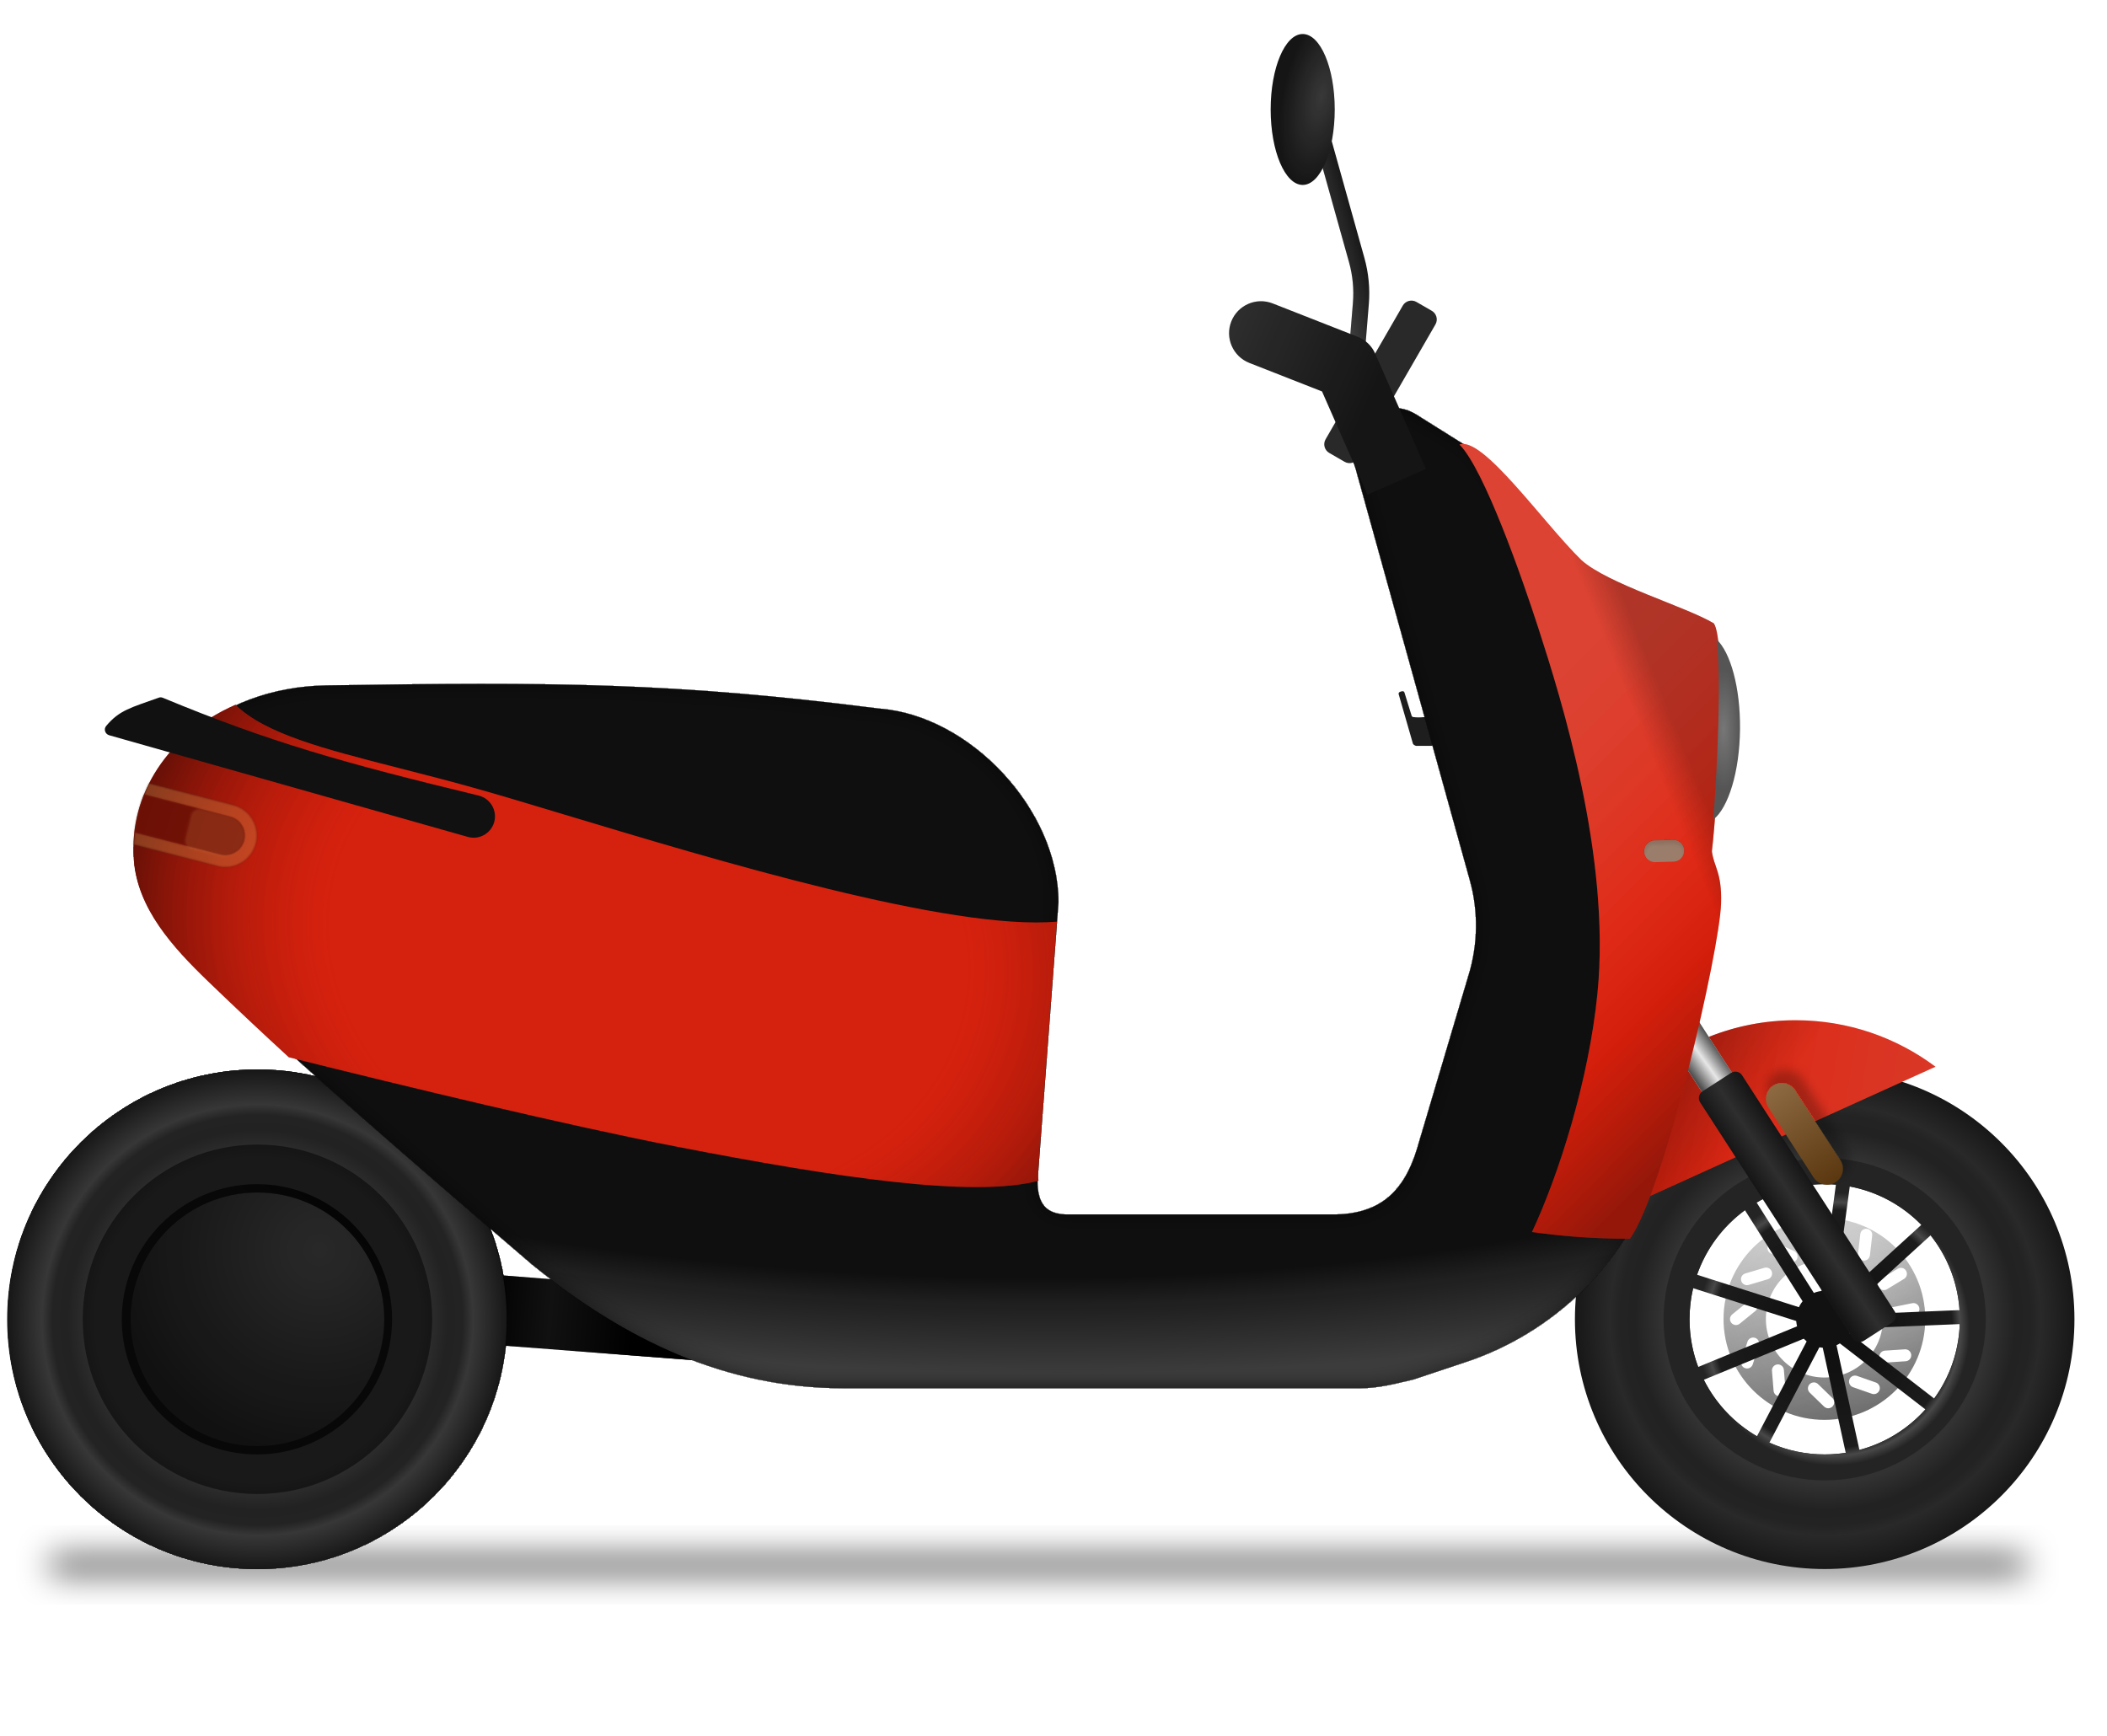
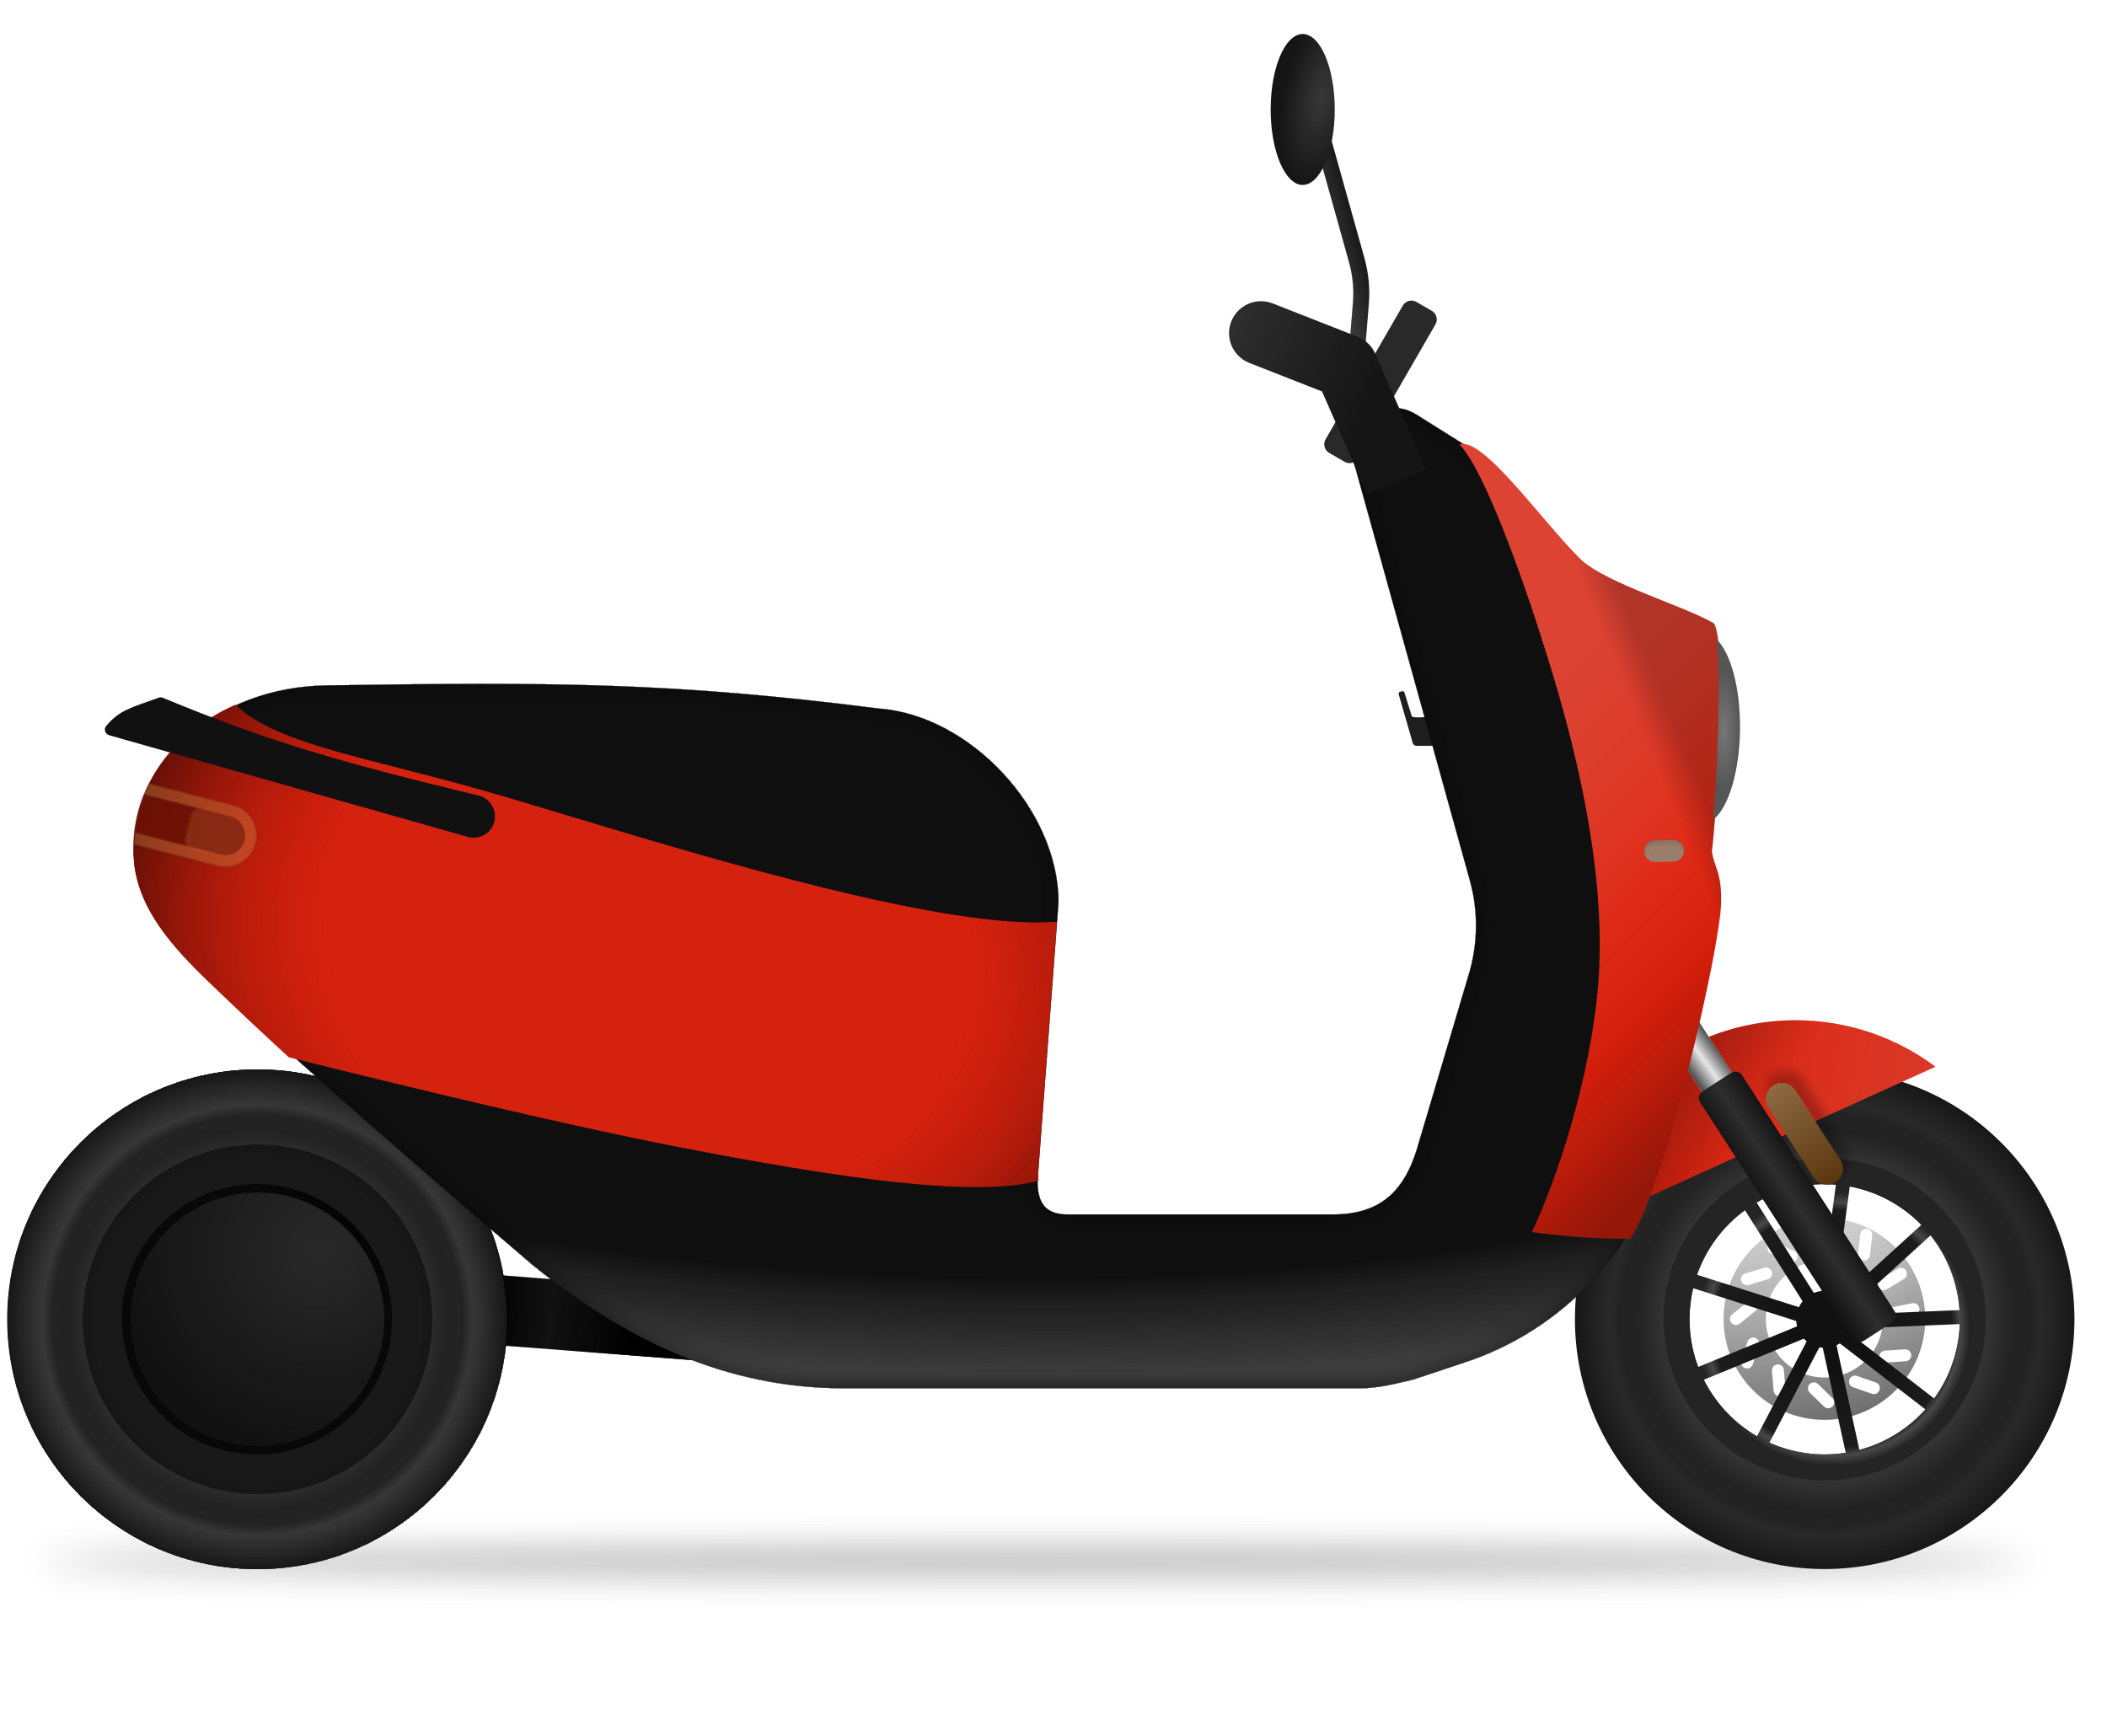
<svg xmlns="http://www.w3.org/2000/svg" width="1055" height="869" viewBox="0 0 1055 869" fill="none">
  <g filter="url(#filter0_f_2011_6595)">
-     <rect x="24.73" y="780.38" width="989.688" height="6.624" rx="3.312" fill="black" />
+     <ellipse cx="518" cy="782" rx="496" ry="7" fill="black" fill-opacity="0.3" />
  </g>
  <rect x="237.513" y="637.604" width="116" height="35" transform="rotate(4.39782 237.513 637.604)" fill="#111111" />
  <rect x="237.513" y="637.604" width="116" height="35" transform="rotate(4.39782 237.513 637.604)" fill="url(#paint0_linear_2011_6595)" />
  <g filter="url(#filter1_i_2011_6595)">
    <circle cx="128.914" cy="660.649" r="125.059" fill="#111111" />
    <circle cx="128.914" cy="660.649" r="125.059" fill="url(#paint1_linear_2011_6595)" />
  </g>
  <path fill-rule="evenodd" clip-rule="evenodd" d="M128.643 785.708C197.712 785.708 253.703 729.718 253.703 660.649C253.703 591.581 197.712 535.59 128.643 535.59C59.575 535.59 3.584 591.581 3.584 660.649C3.584 729.718 59.575 785.708 128.643 785.708ZM128.643 728.321C166.017 728.321 196.315 698.023 196.315 660.649C196.315 623.275 166.017 592.977 128.643 592.977C91.269 592.977 60.972 623.275 60.972 660.649C60.972 698.023 91.269 728.321 128.643 728.321Z" fill="url(#paint2_radial_2011_6595)" />
  <circle cx="128.913" cy="660.649" r="63.498" fill="#111111" />
  <circle cx="128.913" cy="660.649" r="63.498" fill="url(#paint3_radial_2011_6595)" fill-opacity="0.1" />
  <circle cx="128.913" cy="660.649" r="75.498" stroke="black" stroke-opacity="0.5" stroke-width="24" />
  <path fill-rule="evenodd" clip-rule="evenodd" d="M913.5 711C941.39 711 964 688.39 964 660.5C964 632.61 941.39 610 913.5 610C885.61 610 863 632.61 863 660.5C863 688.39 885.61 711 913.5 711ZM913.5 689.81C897.312 689.81 884.19 676.688 884.19 660.5C884.19 644.312 897.312 631.19 913.5 631.19C929.688 631.19 942.81 644.312 942.81 660.5C942.81 676.688 929.688 689.81 913.5 689.81ZM930.339 627.917C930.151 629.563 931.334 631.049 932.98 631.237C934.627 631.424 936.113 630.241 936.3 628.595L937.431 618.659C937.618 617.013 936.435 615.526 934.789 615.339C933.143 615.152 931.657 616.335 931.469 617.981L930.339 627.917ZM940.696 644.593C939.838 643.176 940.292 641.331 941.71 640.474L950.267 635.299C951.685 634.441 953.529 634.896 954.387 636.313C955.244 637.731 954.79 639.576 953.372 640.433L944.815 645.608C943.397 646.465 941.553 646.011 940.696 644.593ZM947.682 654.563C946.058 654.891 945.008 656.474 945.336 658.098C945.664 659.722 947.246 660.773 948.87 660.445L958.672 658.465C960.296 658.137 961.347 656.554 961.019 654.93C960.691 653.306 959.109 652.256 957.484 652.584L947.682 654.563ZM943.815 676.332C942.161 676.439 940.908 677.867 941.016 679.52C941.124 681.174 942.552 682.427 944.205 682.319L954.184 681.668C955.837 681.56 957.09 680.133 956.982 678.479C956.874 676.826 955.447 675.573 953.793 675.681L943.815 676.332ZM917.57 704.297C916.416 705.486 914.516 705.514 913.327 704.36L906.152 697.395C904.963 696.241 904.935 694.342 906.089 693.153C907.243 691.964 909.142 691.935 910.331 693.089L917.506 700.054C918.695 701.208 918.724 703.108 917.57 704.297ZM888.049 696.442C888.183 698.093 889.63 699.324 891.282 699.19C892.933 699.056 894.164 697.609 894.03 695.957L893.222 685.99C893.088 684.339 891.641 683.108 889.99 683.242C888.338 683.376 887.108 684.823 887.242 686.475L888.049 696.442ZM873.855 685.15C872.278 684.642 871.411 682.952 871.919 681.375L874.983 671.856C875.491 670.279 877.181 669.412 878.758 669.919C880.335 670.427 881.202 672.117 880.694 673.694L877.63 683.213C877.123 684.79 875.432 685.657 873.855 685.15ZM873.876 637.697C872.287 638.168 871.382 639.837 871.853 641.426C872.324 643.014 873.993 643.92 875.582 643.449L885.169 640.605C886.758 640.134 887.663 638.465 887.192 636.876C886.721 635.288 885.051 634.382 883.463 634.853L873.876 637.697ZM866.892 662.42C865.847 661.134 866.042 659.245 867.328 658.2L875.087 651.892C876.373 650.847 878.262 651.042 879.308 652.328C880.353 653.614 880.158 655.503 878.872 656.548L871.112 662.856C869.826 663.901 867.937 663.706 866.892 662.42ZM889.254 622.268C887.753 621.568 885.968 622.217 885.267 623.719C884.567 625.22 885.216 627.005 886.718 627.706L895.78 631.933C897.282 632.634 899.067 631.984 899.767 630.483C900.468 628.981 899.818 627.196 898.317 626.496L889.254 622.268ZM941.093 696.114C940.547 697.678 938.835 698.502 937.271 697.955L927.832 694.654C926.268 694.107 925.443 692.396 925.99 690.832C926.537 689.268 928.249 688.443 929.813 688.99L939.252 692.292C940.816 692.839 941.64 694.55 941.093 696.114Z" fill="url(#paint4_linear_2011_6595)" />
  <path fill-rule="evenodd" clip-rule="evenodd" d="M913.5 711C941.39 711 964 688.39 964 660.5C964 632.61 941.39 610 913.5 610C885.61 610 863 632.61 863 660.5C863 688.39 885.61 711 913.5 711ZM913.5 689.81C897.312 689.81 884.19 676.688 884.19 660.5C884.19 644.312 897.312 631.19 913.5 631.19C929.688 631.19 942.81 644.312 942.81 660.5C942.81 676.688 929.688 689.81 913.5 689.81ZM930.339 627.917C930.151 629.563 931.334 631.049 932.98 631.237C934.627 631.424 936.113 630.241 936.3 628.595L937.431 618.659C937.618 617.013 936.435 615.526 934.789 615.339C933.143 615.152 931.657 616.335 931.469 617.981L930.339 627.917ZM940.696 644.593C939.838 643.176 940.292 641.331 941.71 640.474L950.267 635.299C951.685 634.441 953.529 634.896 954.387 636.313C955.244 637.731 954.79 639.576 953.372 640.433L944.815 645.608C943.397 646.465 941.553 646.011 940.696 644.593ZM947.682 654.563C946.058 654.891 945.008 656.474 945.336 658.098C945.664 659.722 947.246 660.773 948.87 660.445L958.672 658.465C960.296 658.137 961.347 656.554 961.019 654.93C960.691 653.306 959.109 652.256 957.484 652.584L947.682 654.563ZM943.815 676.332C942.161 676.439 940.908 677.867 941.016 679.52C941.124 681.174 942.552 682.427 944.205 682.319L954.184 681.668C955.837 681.56 957.09 680.133 956.982 678.479C956.874 676.826 955.447 675.573 953.793 675.681L943.815 676.332ZM917.57 704.297C916.416 705.486 914.516 705.514 913.327 704.36L906.152 697.395C904.963 696.241 904.935 694.342 906.089 693.153C907.243 691.964 909.142 691.935 910.331 693.089L917.506 700.054C918.695 701.208 918.724 703.108 917.57 704.297ZM888.049 696.442C888.183 698.093 889.63 699.324 891.282 699.19C892.933 699.056 894.164 697.609 894.03 695.957L893.222 685.99C893.088 684.339 891.641 683.108 889.99 683.242C888.338 683.376 887.108 684.823 887.242 686.475L888.049 696.442ZM873.855 685.15C872.278 684.642 871.411 682.952 871.919 681.375L874.983 671.856C875.491 670.279 877.181 669.412 878.758 669.919C880.335 670.427 881.202 672.117 880.694 673.694L877.63 683.213C877.123 684.79 875.432 685.657 873.855 685.15ZM873.876 637.697C872.287 638.168 871.382 639.837 871.853 641.426C872.324 643.014 873.993 643.92 875.582 643.449L885.169 640.605C886.758 640.134 887.663 638.465 887.192 636.876C886.721 635.288 885.051 634.382 883.463 634.853L873.876 637.697ZM866.892 662.42C865.847 661.134 866.042 659.245 867.328 658.2L875.087 651.892C876.373 650.847 878.262 651.042 879.308 652.328C880.353 653.614 880.158 655.503 878.872 656.548L871.112 662.856C869.826 663.901 867.937 663.706 866.892 662.42ZM889.254 622.268C887.753 621.568 885.968 622.217 885.267 623.719C884.567 625.22 885.216 627.005 886.718 627.706L895.78 631.933C897.282 632.634 899.067 631.984 899.767 630.483C900.468 628.981 899.818 627.196 898.317 626.496L889.254 622.268ZM941.093 696.114C940.547 697.678 938.835 698.502 937.271 697.955L927.832 694.654C926.268 694.107 925.443 692.396 925.99 690.832C926.537 689.268 928.249 688.443 929.813 688.99L939.252 692.292C940.816 692.839 941.64 694.55 941.093 696.114Z" fill="url(#paint5_radial_2011_6595)" fill-opacity="0.2" style="mix-blend-mode:multiply" />
  <circle cx="913.644" cy="660.649" r="14.271" fill="#111111" />
  <path fill-rule="evenodd" clip-rule="evenodd" d="M913.643 785.708C982.712 785.708 1038.7 729.718 1038.7 660.649C1038.7 591.581 982.712 535.59 913.643 535.59C844.575 535.59 788.584 591.581 788.584 660.649C788.584 729.718 844.575 785.708 913.643 785.708ZM913.643 728.321C951.017 728.321 981.315 698.023 981.315 660.649C981.315 623.275 951.017 592.977 913.643 592.977C876.269 592.977 845.972 623.275 845.972 660.649C845.972 698.023 876.269 728.321 913.643 728.321Z" fill="url(#paint6_radial_2011_6595)" />
  <path fill-rule="evenodd" clip-rule="evenodd" d="M913.644 741.321C958.198 741.321 994.316 705.203 994.316 660.649C994.316 616.095 958.198 579.978 913.644 579.978C869.091 579.978 832.973 616.095 832.973 660.649C832.973 705.203 869.091 741.321 913.644 741.321ZM924.179 727.506C920.746 728.042 917.228 728.321 913.644 728.321C903.781 728.321 894.411 726.211 885.96 722.417L912.136 672.469L924.179 727.506ZM931.03 726.067C943.976 722.635 955.4 715.462 964.074 705.776L918.974 670.972L931.03 726.067ZM968.47 700.326L923.251 665.431L981.274 663.057C980.788 676.954 976.112 689.785 968.47 700.326ZM981.163 656.056L922.965 658.437L966.674 618.605C974.95 629.03 980.217 641.951 981.163 656.056ZM962.044 613.353L918.25 653.264L926.199 594.14C940.119 596.751 952.536 603.625 962.044 613.353ZM919.261 593.207L911.313 652.329L879.556 602.178C889.566 596.329 901.214 592.978 913.644 592.978C915.536 592.978 917.409 593.055 919.261 593.207ZM873.701 606.017C862.743 614.043 854.29 625.285 849.731 638.354L905.398 656.074L873.701 606.017ZM847.773 645.077C846.596 650.077 845.973 655.29 845.973 660.649C845.973 669.051 847.504 677.094 850.302 684.517L903.275 662.744L847.773 645.077ZM853.109 690.931C859.037 702.758 868.33 712.607 879.731 719.223L905.936 669.219L853.109 690.931ZM912.785 662.466L912.289 661.922L911.764 662.254L912.762 664.682L912.874 664.657L912.785 662.466Z" fill="url(#paint7_radial_2011_6595)" />
  <path d="M969.127 534.173C949.604 519.553 925.359 510.894 899.091 510.894C837.556 510.894 787.12 558.417 782.482 618.763L969.127 534.173Z" fill="#D5220F" />
  <path d="M969.127 534.173C949.604 519.553 925.359 510.894 899.091 510.894C837.556 510.894 787.12 558.417 782.482 618.763L969.127 534.173Z" fill="url(#paint8_linear_2011_6595)" style="mix-blend-mode:luminosity" />
  <path d="M969.127 534.173C949.604 519.553 925.359 510.894 899.091 510.894C837.556 510.894 787.12 558.417 782.482 618.763L969.127 534.173Z" fill="url(#paint9_linear_2011_6595)" fill-opacity="0.2" style="mix-blend-mode:luminosity" />
  <rect x="833.447" y="517.881" width="17.882" height="37.243" transform="rotate(-32.8811 833.447 517.881)" fill="#D9D9D9" />
  <rect x="833.447" y="517.881" width="17.882" height="37.243" transform="rotate(-32.8811 833.447 517.881)" fill="url(#paint10_linear_2011_6595)" />
  <rect x="849.121" y="548.665" width="24.983" height="148.759" rx="4" transform="rotate(-32.8811 849.121 548.665)" fill="url(#paint11_linear_2011_6595)" />
  <path d="M703.229 346.803C703.106 346.404 702.746 346.113 702.329 346.131C701.684 346.16 701.226 346.305 700.733 346.591C700.367 346.803 700.222 347.25 700.339 347.657L707.457 372.352C707.486 372.45 707.527 372.545 707.591 372.624C708.024 373.157 708.864 373.549 709.348 373.525C709.45 373.52 709.552 373.5 709.655 373.5H716.687C717.347 373.5 717.826 372.871 717.651 372.234L714.227 359.821C714.096 359.348 713.641 359.041 713.152 359.088C710.878 359.308 709.464 359.298 707.633 359.081C707.247 359.035 706.926 358.762 706.811 358.39L703.229 346.803Z" fill="#1E1E1E" />
  <g filter="url(#filter2_i_2011_6595)">
    <path d="M163.352 343.227C277.945 341.429 337.794 341.788 440 354.804C485.984 358.171 530 405.696 530 451.804L519.5 591.304C519.5 602.349 523.454 608.141 534.5 608.141H667.5C690.392 608.141 702.84 597.205 709.5 575.304L735.364 488.196C740.059 472.754 740.261 456.294 735.946 440.742L677.752 230.992C672.628 212.524 692.89 197.407 709.133 207.579L735.946 224.371L772.208 275.535C778.696 284.69 786.941 292.453 796.703 297.986C820.246 311.331 847.629 326.772 847.629 350.767L835.584 443.67C835.584 448.856 839.518 456.471 841.192 463.011C842.433 467.862 841.43 472.953 841.014 477.943L833.88 563.507C833.135 572.43 831.789 581.339 828.734 589.756C812.986 633.137 778.223 667.287 733.985 682.052L707.791 690.795C699 692.804 690.5 695.167 680.88 695.167H422.352C363.547 695.167 313.5 671.304 266.5 633.304C201.162 577.299 161.472 542.715 107.817 493.544C87.705 475.113 66.929 453.509 67.035 426.229C67.208 381.556 108.249 344.092 163.352 343.227Z" fill="url(#paint12_radial_2011_6595)" />
  </g>
  <path d="M861.761 452.463C860.999 476.242 833.533 595.552 816.151 620.304C794.875 620.304 780.692 618.774 767.064 616.966C780.553 588.182 795.571 540.903 799.881 497.239C806.636 428.824 781.665 349.84 770.263 314.52C761.913 288.655 743.008 234.841 730.771 222.604C742.451 218.293 772.487 261.539 791.816 280.451C805.027 292.409 844.24 303.812 858.146 312.155C864.403 321.472 860.232 399.622 857.173 426.32C858.146 434.107 862.26 436.889 861.761 452.463Z" fill="#D5220F" />
  <path d="M861.761 452.463C860.999 476.242 833.533 595.552 816.151 620.304C794.875 620.304 780.692 618.774 767.064 616.966C780.553 588.182 795.571 540.903 799.881 497.239C806.636 428.824 781.665 349.84 770.263 314.52C761.913 288.655 743.008 234.841 730.771 222.604C742.451 218.293 772.487 261.539 791.816 280.451C805.027 292.409 844.24 303.812 858.146 312.155C864.403 321.472 860.232 399.622 857.173 426.32C858.146 434.107 862.26 436.889 861.761 452.463Z" fill="url(#paint13_linear_2011_6595)" fill-opacity="0.3" style="mix-blend-mode:luminosity" />
  <path d="M861.761 452.463C860.999 476.242 833.533 595.552 816.151 620.304C794.875 620.304 780.692 618.774 767.064 616.966C780.553 588.182 795.571 540.903 799.881 497.239C806.636 428.824 781.665 349.84 770.263 314.52C761.913 288.655 743.008 234.841 730.771 222.604C742.451 218.293 772.487 261.539 791.816 280.451C805.027 292.409 844.24 303.812 858.146 312.155C864.403 321.472 860.232 399.622 857.173 426.32C858.146 434.107 862.26 436.889 861.761 452.463Z" fill="url(#paint14_linear_2011_6595)" fill-opacity="0.2" style="mix-blend-mode:luminosity" />
  <g filter="url(#filter3_i_2011_6595)">
    <rect x="823.108" y="421.016" width="20.024" height="10.846" rx="5.423" transform="rotate(-1.61408 823.108 421.016)" fill="#6F6F6F" fill-opacity="0.8" />
    <rect x="823.108" y="421.016" width="20.024" height="10.846" rx="5.423" transform="rotate(-1.61408 823.108 421.016)" fill="#CEC089" fill-opacity="0.3" />
  </g>
  <path fill-rule="evenodd" clip-rule="evenodd" d="M857.854 410.448C865.413 404.538 871.04 386.487 871.247 365.082C871.448 344.395 866.527 326.742 859.478 320.114C861.891 338.887 860.038 382.665 857.854 410.448Z" fill="#555555" />
  <path fill-rule="evenodd" clip-rule="evenodd" d="M857.854 410.448C865.413 404.538 871.04 386.487 871.247 365.082C871.448 344.395 866.527 326.742 859.478 320.114C861.891 338.887 860.038 382.665 857.854 410.448Z" fill="url(#paint15_radial_2011_6595)" fill-opacity="0.2" />
  <path fill-rule="evenodd" clip-rule="evenodd" d="M144.599 529.443C131.601 517.514 118.365 505.088 104.217 491.46C86.563 474.454 68.788 454.981 66.999 430.534C64.568 397.319 84.375 367.628 117.882 352.928C132.926 367.526 162.004 374.958 199.785 384.615C212.472 387.858 226.14 391.352 240.588 395.452C251.977 398.684 266.273 402.993 282.455 407.87C358.355 430.745 475.737 466.123 529.192 461.541L519.736 587.304C519.736 588.649 519.817 589.975 519.979 591.268C487.465 599.915 419.179 589.814 338.275 574.105C284.652 563.693 203.987 544.298 144.599 529.443Z" fill="#D5220F" />
  <path fill-rule="evenodd" clip-rule="evenodd" d="M144.599 529.443C131.601 517.514 118.365 505.088 104.217 491.46C86.563 474.454 68.788 454.981 66.999 430.534C64.568 397.319 84.375 367.628 117.882 352.928C132.926 367.526 162.004 374.958 199.785 384.615C212.472 387.858 226.14 391.352 240.588 395.452C251.977 398.684 266.273 402.993 282.455 407.87C358.355 430.745 475.737 466.123 529.192 461.541L519.736 587.304C519.736 588.649 519.817 589.975 519.979 591.268C487.465 599.915 419.179 589.814 338.275 574.105C284.652 563.693 203.987 544.298 144.599 529.443Z" fill="url(#paint16_radial_2011_6595)" fill-opacity="0.5" style="mix-blend-mode:luminosity" />
  <path d="M79.525 349.353C80.147 349.128 80.847 349.145 81.457 349.398C135.58 371.837 172.132 382.062 239.621 398.38C245.538 399.811 249.105 405.882 247.433 411.735V411.735C245.812 417.408 239.905 420.697 234.229 419.088L54.699 368.19C52.652 367.61 51.795 365.166 53.159 363.534C59.843 355.539 65.588 354.377 79.525 349.353Z" fill="#111111" />
  <g filter="url(#filter4_f_2011_6595)">
    <path d="M67 422.891C67.441 412.161 70.085 401.801 74.594 392.304L116.78 403.167C125.208 405.337 130.281 413.928 128.11 422.356C125.94 430.784 117.349 435.856 108.921 433.686L67 422.891Z" fill="#D5A455" fill-opacity="0.3" />
    <path d="M67 422.891C67.441 412.161 70.085 401.801 74.594 392.304L116.78 403.167C125.208 405.337 130.281 413.928 128.11 422.356C125.94 430.784 117.349 435.856 108.921 433.686L67 422.891Z" stroke="black" stroke-opacity="0.1" stroke-linecap="round" stroke-linejoin="round" />
  </g>
  <g filter="url(#filter5_f_2011_6595)">
    <path d="M67.473 416.94C68.254 410.33 69.871 403.9 72.241 397.771L115.212 408.836C120.494 410.197 123.673 415.581 122.313 420.863C120.953 426.146 115.568 429.325 110.286 427.965L67.473 416.94Z" fill="#640600" fill-opacity="0.8" />
  </g>
  <g filter="url(#filter6_f_2011_6595)">
-     <path d="M95.695 408.215C96.219 406.069 98.384 404.754 100.53 405.279L114.69 408.738C120.099 410.059 123.413 415.516 122.092 420.925V420.925C120.771 426.335 115.314 429.649 109.904 428.327L95.744 424.868C93.598 424.344 92.284 422.179 92.808 420.033L95.695 408.215Z" fill="#FFBF65" fill-opacity="0.15" />
+     <path d="M95.694 408.215C96.219 406.069 98.383 404.754 100.529 405.279L114.689 408.738C120.099 410.059 123.413 415.516 122.091 420.925V420.925C120.77 426.335 115.313 429.649 109.904 428.327L95.744 424.868C93.598 424.344 92.283 422.179 92.807 420.033L95.694 408.215Z" fill="#FFBF65" fill-opacity="0.15" />
  </g>
  <g filter="url(#filter7_d_2011_6595)">
    <rect x="881.191" y="547.962" width="15.89" height="57.561" rx="7.945" transform="rotate(-32.88 881.191 547.962)" fill="#704512" />
    <rect x="881.191" y="547.962" width="15.89" height="57.561" rx="7.945" transform="rotate(-32.88 881.191 547.962)" fill="url(#paint17_linear_2011_6595)" fill-opacity="0.2" />
  </g>
  <path d="M663.071 72.146L679.315 130.218C681.293 137.286 681.999 144.649 681.402 151.964L678.458 188.026" stroke="#151515" stroke-width="8" stroke-linecap="round" stroke-linejoin="round" />
  <path d="M663.071 72.146L679.315 130.218C681.293 137.286 681.999 144.649 681.402 151.964L678.458 188.026" stroke="url(#paint18_linear_2011_6595)" stroke-opacity="0.2" stroke-width="8" stroke-linecap="round" stroke-linejoin="round" />
  <ellipse cx="652.273" cy="54.821" rx="16.04" ry="37.788" fill="#151515" />
  <ellipse cx="652.273" cy="54.821" rx="16.04" ry="37.788" fill="url(#paint19_radial_2011_6595)" fill-opacity="0.15" />
  <rect x="704.892" y="148.7" width="18.88" height="87.309" rx="5" transform="rotate(30 704.892 148.7)" fill="#292929" />
  <path d="M637.255 151.946C629.03 148.716 619.744 152.766 616.515 160.992C613.286 169.217 617.336 178.503 625.561 181.732L637.255 151.946ZM673.947 183.54L688.595 177.102C686.894 173.231 683.73 170.191 679.794 168.646L673.947 183.54ZM625.561 181.732L668.1 198.433L679.794 168.646L637.255 151.946L625.561 181.732ZM659.299 189.977L684.678 247.723L713.974 234.848L688.595 177.102L659.299 189.977Z" fill="#151515" />
  <path d="M637.255 151.946C629.03 148.716 619.744 152.766 616.515 160.992C613.286 169.217 617.336 178.503 625.561 181.732L637.255 151.946ZM673.947 183.54L688.595 177.102C686.894 173.231 683.73 170.191 679.794 168.646L673.947 183.54ZM625.561 181.732L668.1 198.433L679.794 168.646L637.255 151.946L625.561 181.732ZM659.299 189.977L684.678 247.723L713.974 234.848L688.595 177.102L659.299 189.977Z" fill="url(#paint20_linear_2011_6595)" fill-opacity="0.1" />
  <defs>
-     <filter id="filter0_f_2011_6595" x="8.33" y="763.98" width="1022.49" height="39.424" filterUnits="userSpaceOnUse" color-interpolation-filters="sRGB">
+     <filter id="filter0_f_2011_6595" x="5.6" y="758.6" width="1024.8" height="46.8" filterUnits="userSpaceOnUse" color-interpolation-filters="sRGB">
      <feFlood flood-opacity="0" result="BackgroundImageFix" />
      <feBlend mode="normal" in="SourceGraphic" in2="BackgroundImageFix" result="shape" />
      <feGaussianBlur stdDeviation="8.2" result="effect1_foregroundBlur_2011_6595" />
    </filter>
-     <filter id="filter1_i_2011_6595" x="3.854" y="535.59" width="250.119" height="250.119" filterUnits="userSpaceOnUse" color-interpolation-filters="sRGB">
+     <filter id="filter1_i_2011_6595" x="3.854" y="535.59" width="250.118" height="250.119" filterUnits="userSpaceOnUse" color-interpolation-filters="sRGB">
      <feFlood flood-opacity="0" result="BackgroundImageFix" />
      <feBlend mode="normal" in="SourceGraphic" in2="BackgroundImageFix" result="shape" />
      <feColorMatrix in="SourceAlpha" type="matrix" values="0 0 0 0 0 0 0 0 0 0 0 0 0 0 0 0 0 0 127 0" result="hardAlpha" />
      <feMorphology radius="10" operator="erode" in="SourceAlpha" result="effect1_innerShadow_2011_6595" />
      <feOffset />
      <feGaussianBlur stdDeviation="4.9" />
      <feComposite in2="hardAlpha" operator="arithmetic" k2="-1" k3="1" />
      <feColorMatrix type="matrix" values="0 0 0 0 0 0 0 0 0 0 0 0 0 0 0 0 0 0 0.5 0" />
      <feBlend mode="normal" in2="shape" result="effect1_innerShadow_2011_6595" />
    </filter>
    <filter id="filter2_i_2011_6595" x="67.034" y="204.304" width="780.595" height="490.863" filterUnits="userSpaceOnUse" color-interpolation-filters="sRGB">
      <feFlood flood-opacity="0" result="BackgroundImageFix" />
      <feBlend mode="normal" in="SourceGraphic" in2="BackgroundImageFix" result="shape" />
      <feColorMatrix in="SourceAlpha" type="matrix" values="0 0 0 0 0 0 0 0 0 0 0 0 0 0 0 0 0 0 127 0" result="hardAlpha" />
      <feOffset />
      <feGaussianBlur stdDeviation="5" />
      <feComposite in2="hardAlpha" operator="arithmetic" k2="-1" k3="1" />
      <feColorMatrix type="matrix" values="0 0 0 0 0 0 0 0 0 0 0 0 0 0 0 0 0 0 0.5 0" />
      <feBlend mode="normal" in2="shape" result="effect1_innerShadow_2011_6595" />
    </filter>
    <filter id="filter3_i_2011_6595" x="823.259" y="420.602" width="20.02" height="13.105" filterUnits="userSpaceOnUse" color-interpolation-filters="sRGB">
      <feFlood flood-opacity="0" result="BackgroundImageFix" />
      <feBlend mode="normal" in="SourceGraphic" in2="BackgroundImageFix" result="shape" />
      <feColorMatrix in="SourceAlpha" type="matrix" values="0 0 0 0 0 0 0 0 0 0 0 0 0 0 0 0 0 0 127 0" result="hardAlpha" />
      <feOffset dy="2" />
      <feGaussianBlur stdDeviation="1" />
      <feComposite in2="hardAlpha" operator="arithmetic" k2="-1" k3="1" />
      <feColorMatrix type="matrix" values="0 0 0 0 0 0 0 0 0 0 0 0 0 0 0 0 0 0 0.1 0" />
      <feBlend mode="normal" in2="shape" result="effect1_innerShadow_2011_6595" />
    </filter>
    <filter id="filter4_f_2011_6595" x="65.5" y="390.804" width="64.612" height="44.884" filterUnits="userSpaceOnUse" color-interpolation-filters="sRGB">
      <feFlood flood-opacity="0" result="BackgroundImageFix" />
      <feBlend mode="normal" in="SourceGraphic" in2="BackgroundImageFix" result="shape" />
      <feGaussianBlur stdDeviation="0.5" result="effect1_foregroundBlur_2011_6595" />
    </filter>
    <filter id="filter5_f_2011_6595" x="66.473" y="396.771" width="57.155" height="32.508" filterUnits="userSpaceOnUse" color-interpolation-filters="sRGB">
      <feFlood flood-opacity="0" result="BackgroundImageFix" />
      <feBlend mode="normal" in="SourceGraphic" in2="BackgroundImageFix" result="shape" />
      <feGaussianBlur stdDeviation="0.5" result="effect1_foregroundBlur_2011_6595" />
    </filter>
    <filter id="filter6_f_2011_6595" x="91.192" y="403.663" width="32.69" height="26.454" filterUnits="userSpaceOnUse" color-interpolation-filters="sRGB">
      <feFlood flood-opacity="0" result="BackgroundImageFix" />
      <feBlend mode="normal" in="SourceGraphic" in2="BackgroundImageFix" result="shape" />
      <feGaussianBlur stdDeviation="0.75" result="effect1_foregroundBlur_2011_6595" />
    </filter>
    <filter id="filter7_d_2011_6595" x="880.431" y="531.575" width="50.114" height="62.488" filterUnits="userSpaceOnUse" color-interpolation-filters="sRGB">
      <feFlood flood-opacity="0" result="BackgroundImageFix" />
      <feColorMatrix in="SourceAlpha" type="matrix" values="0 0 0 0 0 0 0 0 0 0 0 0 0 0 0 0 0 0 127 0" result="hardAlpha" />
      <feMorphology radius="1" operator="dilate" in="SourceAlpha" result="effect1_dropShadow_2011_6595" />
      <feOffset dx="2" dy="-5" />
      <feGaussianBlur stdDeviation="2.4" />
      <feComposite in2="hardAlpha" operator="out" />
      <feColorMatrix type="matrix" values="0 0 0 0 0 0 0 0 0 0 0 0 0 0 0 0 0 0 0.25 0" />
      <feBlend mode="normal" in2="BackgroundImageFix" result="effect1_dropShadow_2011_6595" />
      <feBlend mode="normal" in="SourceGraphic" in2="effect1_dropShadow_2011_6595" result="shape" />
    </filter>
    <linearGradient id="paint0_linear_2011_6595" x1="318.674" y1="655.104" x2="243.354" y2="655.104" gradientUnits="userSpaceOnUse">
      <stop />
      <stop offset="0.554" stop-opacity="0" />
      <stop offset="1" />
    </linearGradient>
    <linearGradient id="paint1_linear_2011_6595" x1="154.671" y1="627.347" x2="193.586" y2="577.408" gradientUnits="userSpaceOnUse">
      <stop stop-opacity="0" />
      <stop offset="1" />
    </linearGradient>
    <radialGradient id="paint2_radial_2011_6595" cx="0" cy="0" r="1" gradientUnits="userSpaceOnUse" gradientTransform="translate(129 661) rotate(90.1639) scale(124.709)">
      <stop offset="0.656" stop-color="#323232" />
      <stop offset="0.764" stop-color="#222222" />
      <stop offset="0.824" stop-color="#232323" />
      <stop offset="0.866" stop-color="#383737" />
      <stop offset="1" stop-color="#181818" />
    </radialGradient>
    <radialGradient id="paint3_radial_2011_6595" cx="0" cy="0" r="1" gradientUnits="userSpaceOnUse" gradientTransform="translate(159.908 625.991) rotate(107.524) scale(102.934)">
      <stop stop-color="white" />
      <stop offset="1" stop-color="white" stop-opacity="0" />
    </radialGradient>
    <linearGradient id="paint4_linear_2011_6595" x1="904" y1="615" x2="946.5" y2="733" gradientUnits="userSpaceOnUse">
      <stop stop-color="#E1E1E1" />
      <stop offset="1" stop-color="#606060" />
    </linearGradient>
    <radialGradient id="paint5_radial_2011_6595" cx="0" cy="0" r="1" gradientUnits="userSpaceOnUse" gradientTransform="translate(932 644.5) rotate(88.6028) scale(82.0244)">
      <stop stop-color="white" />
      <stop offset="1" stop-color="#373737" />
    </radialGradient>
    <radialGradient id="paint6_radial_2011_6595" cx="0" cy="0" r="1" gradientUnits="userSpaceOnUse" gradientTransform="translate(914 661) rotate(90.1639) scale(124.709)">
      <stop offset="0.656" stop-color="#323232" />
      <stop offset="0.764" stop-color="#222222" />
      <stop offset="0.824" stop-color="#232323" />
      <stop offset="0.866" stop-color="#292929" />
      <stop offset="1" stop-color="#181818" />
    </radialGradient>
    <radialGradient id="paint7_radial_2011_6595" cx="0" cy="0" r="1" gradientUnits="userSpaceOnUse" gradientTransform="translate(918 665.5) rotate(76.0568) scale(74.7011)">
      <stop offset="0.269" stop-color="#111111" />
      <stop offset="0.796" stop-color="#1C1C1C" />
      <stop offset="0.849" stop-color="#484848" />
      <stop offset="0.913" stop-color="#242424" />
    </radialGradient>
    <linearGradient id="paint8_linear_2011_6595" x1="875.805" y1="570.662" x2="728.5" y2="474" gradientUnits="userSpaceOnUse">
      <stop stop-opacity="0" />
      <stop offset="1" />
    </linearGradient>
    <linearGradient id="paint9_linear_2011_6595" x1="782.482" y1="549.278" x2="962.747" y2="580.523" gradientUnits="userSpaceOnUse">
      <stop />
      <stop offset="1" stop-color="white" stop-opacity="0.5" />
    </linearGradient>
    <linearGradient id="paint10_linear_2011_6595" x1="851.346" y1="526.707" x2="833.173" y2="527.611" gradientUnits="userSpaceOnUse">
      <stop stop-color="#505050" />
      <stop offset="0.495" stop-color="#E7E7E7" />
      <stop offset="1" stop-color="#505050" />
    </linearGradient>
    <linearGradient id="paint11_linear_2011_6595" x1="874.127" y1="583.918" x2="848.683" y2="584.361" gradientUnits="userSpaceOnUse">
      <stop stop-color="#151515" />
      <stop offset="0.495" stop-color="#2E2E2E" />
      <stop offset="1" stop-color="#151515" />
    </linearGradient>
    <radialGradient id="paint12_radial_2011_6595" cx="0" cy="0" r="1" gradientUnits="userSpaceOnUse" gradientTransform="translate(457.766 403.998) rotate(92.1648) scale(291.208 758.687)">
      <stop stop-color="#0F0F0F" />
      <stop offset="0.806" stop-color="#0F0F0F" />
      <stop offset="0.853" stop-color="#202020" />
      <stop offset="0.858" stop-color="#202020" />
      <stop offset="0.97" stop-color="#3C3C3C" />
    </radialGradient>
    <linearGradient id="paint13_linear_2011_6595" x1="835.996" y1="580.315" x2="687.576" y2="432.573" gradientUnits="userSpaceOnUse">
      <stop />
      <stop offset="1" stop-color="white" stop-opacity="0.5" />
    </linearGradient>
    <linearGradient id="paint14_linear_2011_6595" x1="816.437" y1="352.213" x2="831.772" y2="345.979" gradientUnits="userSpaceOnUse">
      <stop stop-opacity="0" />
      <stop offset="1" />
    </linearGradient>
    <radialGradient id="paint15_radial_2011_6595" cx="0" cy="0" r="1" gradientUnits="userSpaceOnUse" gradientTransform="translate(863.034 365.304) scale(8.5 30.1455)">
      <stop stop-color="white" />
      <stop offset="1" stop-color="white" stop-opacity="0" />
    </radialGradient>
    <radialGradient id="paint16_radial_2011_6595" cx="0" cy="0" r="1" gradientUnits="userSpaceOnUse" gradientTransform="translate(324.729 474.07) rotate(-169.31) scale(262.487 207.365)">
      <stop offset="0.615" stop-color="#363636" stop-opacity="0" />
      <stop offset="1" />
    </radialGradient>
    <linearGradient id="paint17_linear_2011_6595" x1="889.136" y1="547.962" x2="889.136" y2="605.523" gradientUnits="userSpaceOnUse">
      <stop stop-color="white" />
      <stop offset="1" />
    </linearGradient>
    <linearGradient id="paint18_linear_2011_6595" x1="655.166" y1="104.038" x2="676.644" y2="98.144" gradientUnits="userSpaceOnUse">
      <stop stop-color="white" />
      <stop offset="1" stop-color="white" stop-opacity="0" />
    </linearGradient>
    <radialGradient id="paint19_radial_2011_6595" cx="0" cy="0" r="1" gradientUnits="userSpaceOnUse" gradientTransform="translate(661.788 48.0246) rotate(102.047) scale(45.5884 19.3505)">
      <stop stop-color="white" />
      <stop offset="1" stop-color="white" stop-opacity="0" />
    </radialGradient>
    <linearGradient id="paint20_linear_2011_6595" x1="683.963" y1="205.078" x2="615.466" y2="174.634" gradientUnits="userSpaceOnUse">
      <stop stop-color="white" stop-opacity="0" />
      <stop offset="1" stop-color="white" />
    </linearGradient>
  </defs>
</svg>
